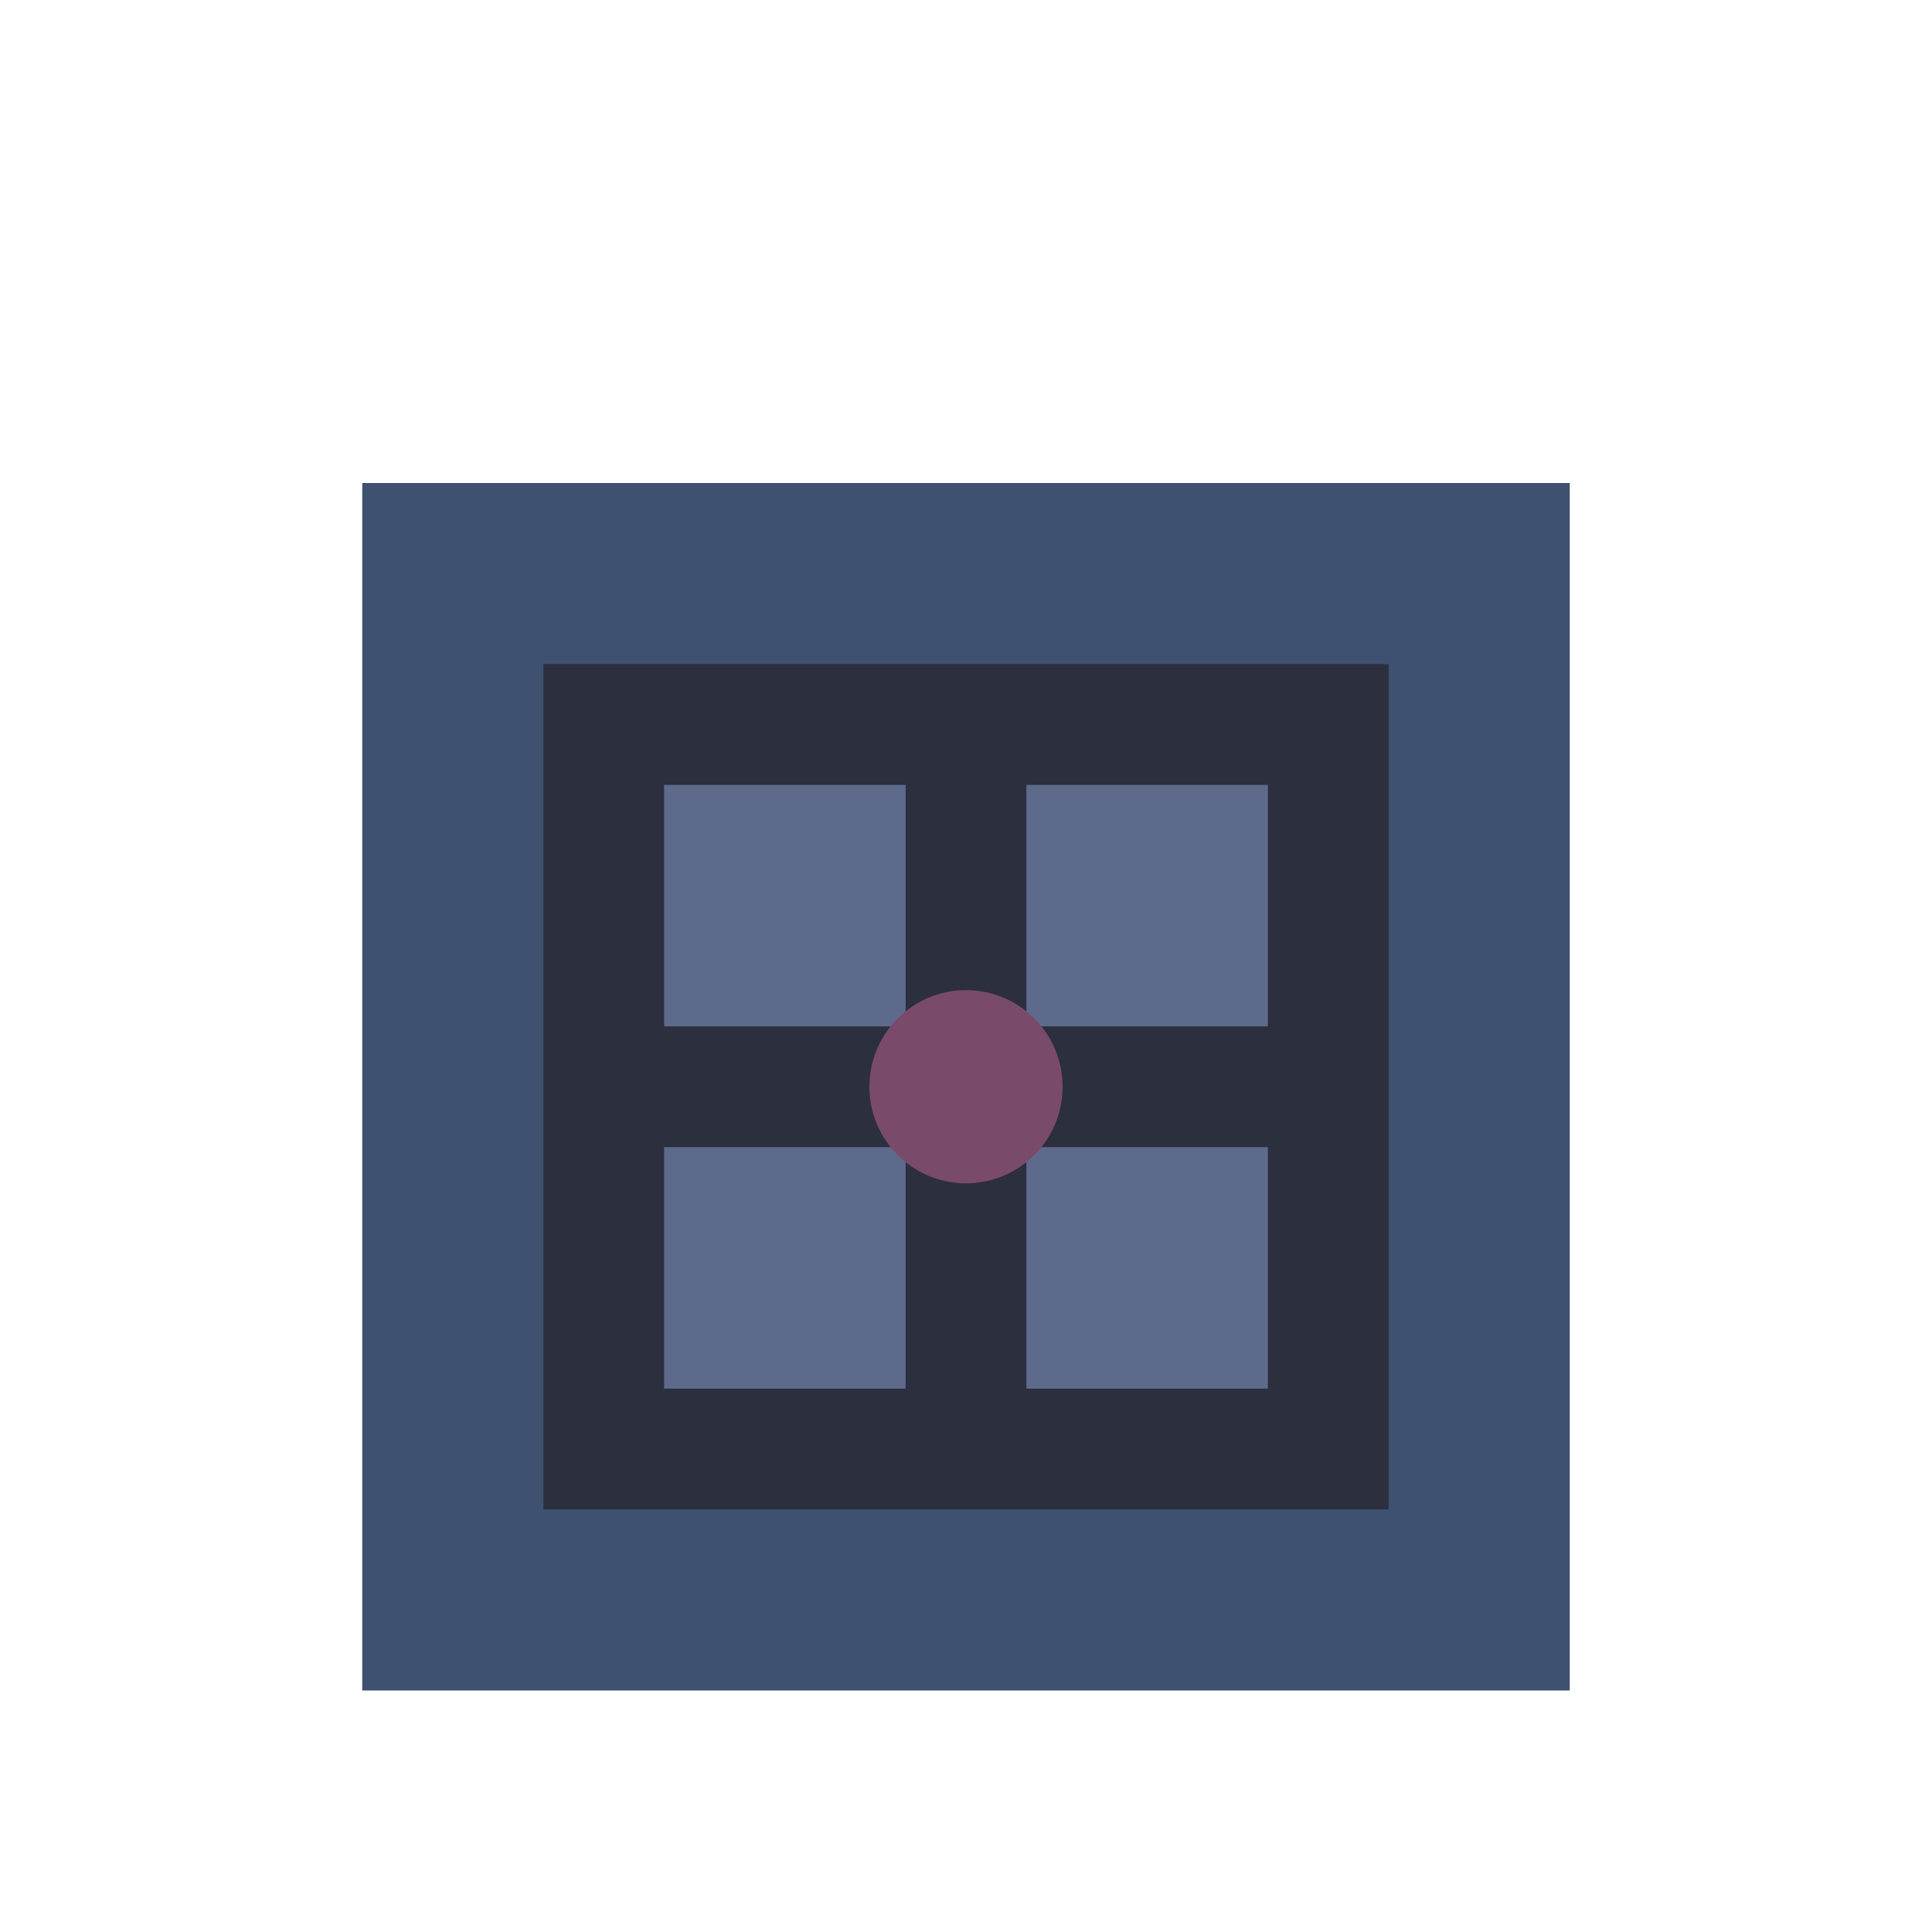
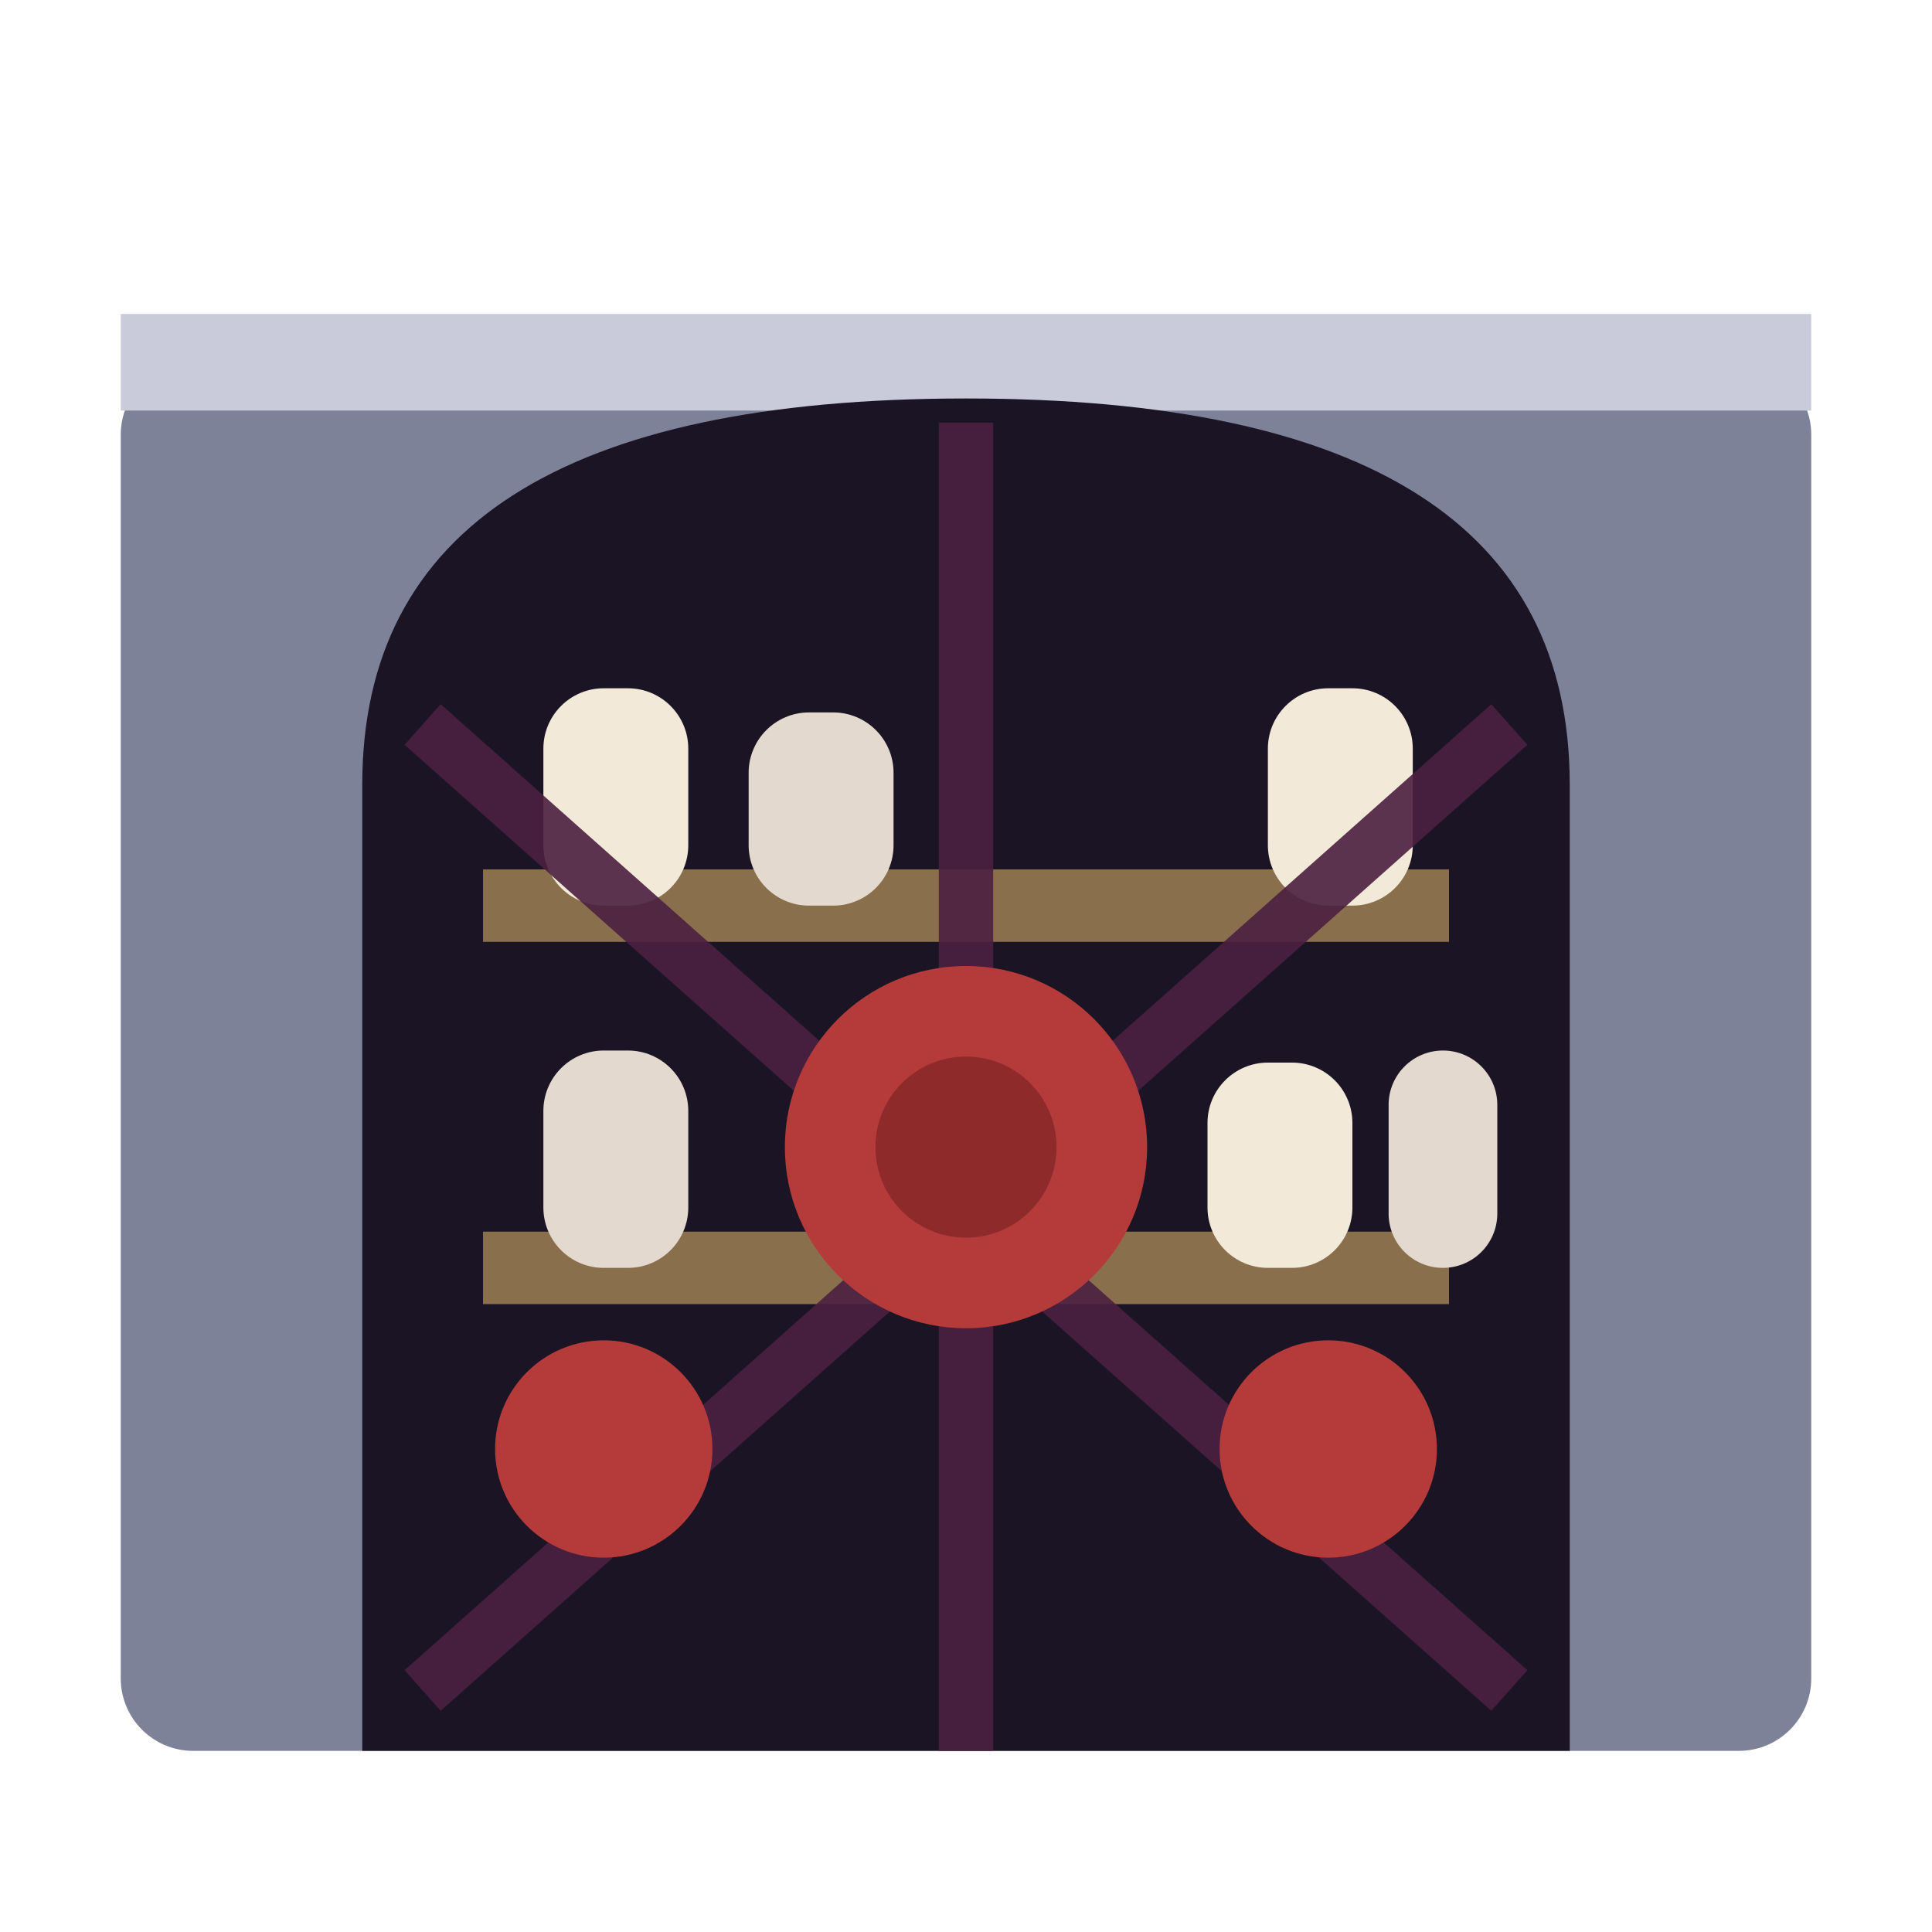
<svg xmlns="http://www.w3.org/2000/svg" viewBox="0 0 32 32">
-   <rect x="6" y="8" width="20" height="20" fill="#3F5170" />
-   <rect x="9" y="11" width="14" height="14" fill="#2B2F3E" />
-   <rect x="11" y="13" width="4" height="4" fill="#5E6A8C" />
-   <rect x="17" y="13" width="4" height="4" fill="#5E6A8C" />
-   <rect x="11" y="19" width="4" height="4" fill="#5E6A8C" />
-   <rect x="17" y="19" width="4" height="4" fill="#5E6A8C" />
-   <circle cx="16" cy="18" r="1.6" fill="#7A4A6B" />
+   <rect x="2" y="6" width="28" height="23" rx="1.2" fill="#7E8299" />
+   <path d="M2,6 H30" stroke="#C9CBDA" stroke-width="1.6" />
+   <path d="M6,29 V13 Q6,6.6 16,6.6 Q26,6.6 26,13 V29 Z" fill="#1B1424" />
+   <path d="M8,15 H24 M8,21 H24" stroke="#8A6F4D" stroke-width="1.2" />
+   <rect x="9" y="11.4" width="2.4" height="3.6" rx="1" fill="#F2E9D8" />
+   <rect x="12.4" y="11.8" width="2.4" height="3.2" rx="1" fill="#E3D9CF" />
+   <rect x="21" y="11.4" width="2.4" height="3.6" rx="1" fill="#F2E9D8" />
+   <rect x="9" y="17.4" width="2.4" height="3.6" rx="1" fill="#E3D9CF" />
+   <rect x="20" y="17.6" width="2.4" height="3.4" rx="1" fill="#F2E9D8" />
+   <rect x="23" y="17.4" width="1.8" height="3.6" rx="0.9" fill="#E3D9CF" />
+   <path d="M7,12 L25,28 M25,12 L7,28 M16,7 V29" stroke="#4A1F40" stroke-width="0.9" fill="none" opacity="0.9" />
+   <circle cx="16" cy="19" r="3" fill="#B53A3A" />
+   <circle cx="16" cy="19" r="1.5" fill="#8E2A2A" />
+   <circle cx="10" cy="24" r="1.8" fill="#B53A3A" />
+   <circle cx="22" cy="24" r="1.8" fill="#B53A3A" />
</svg>
